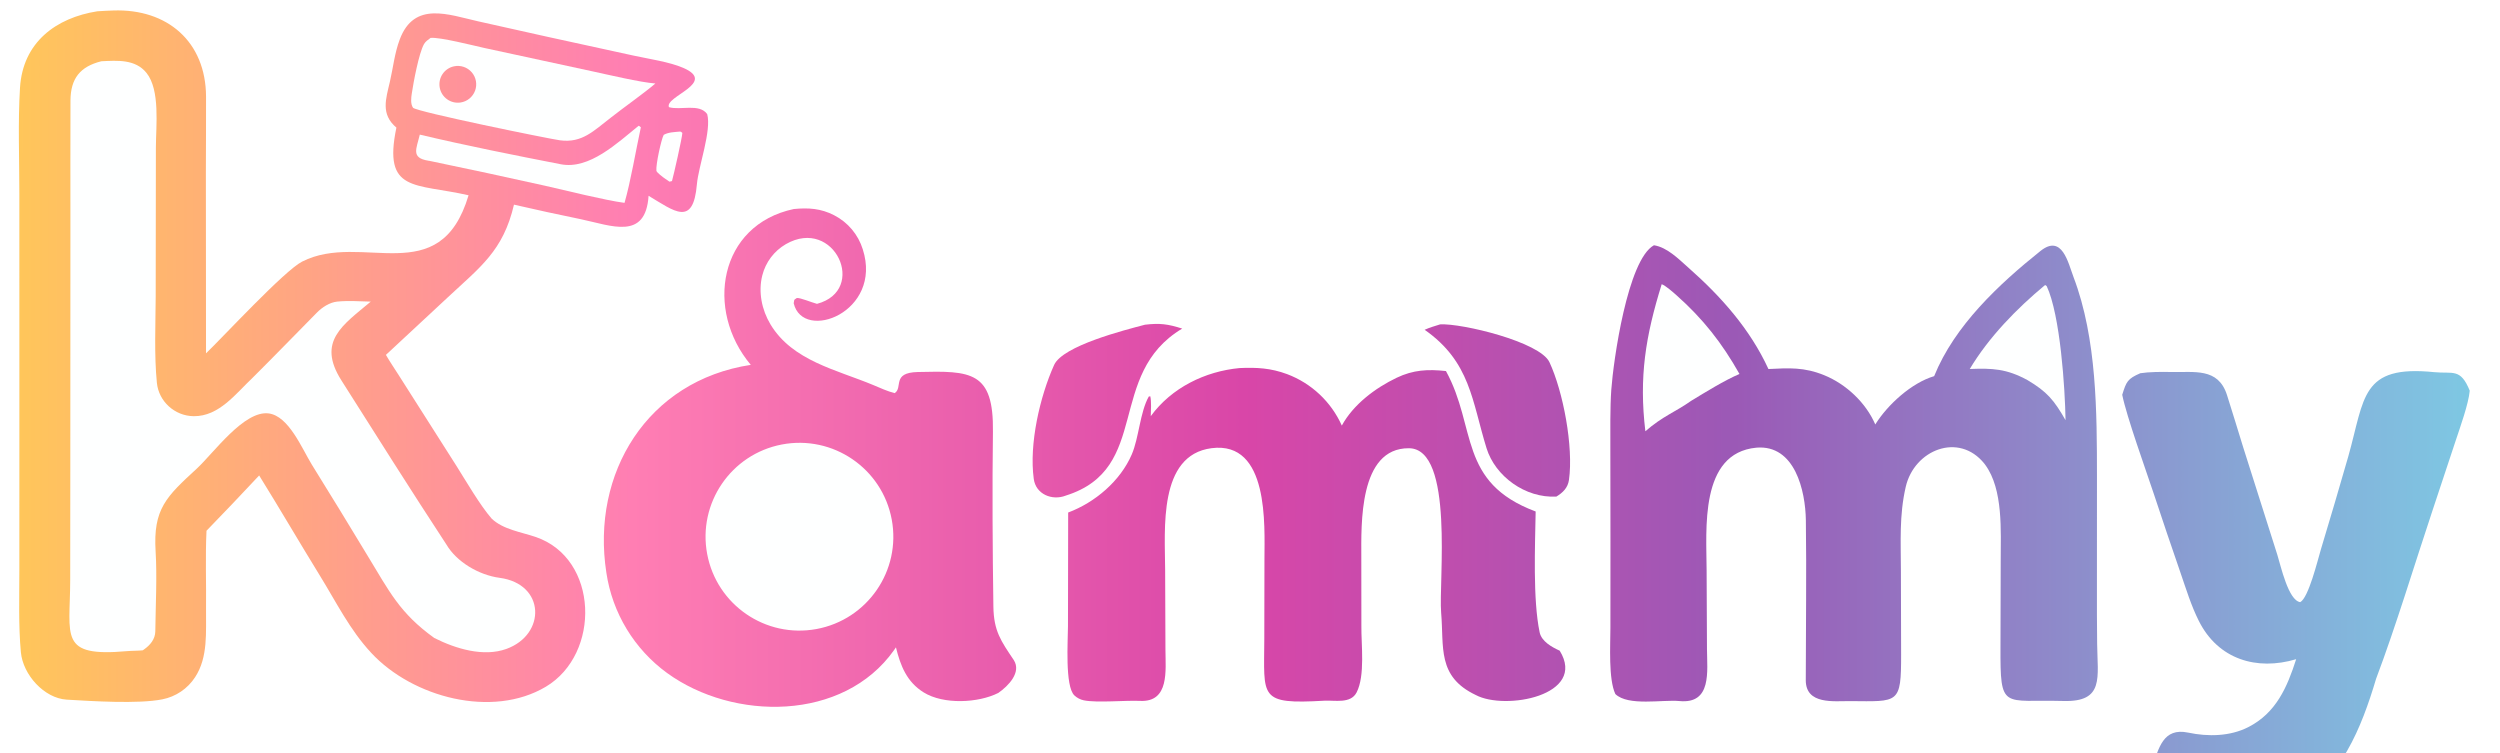
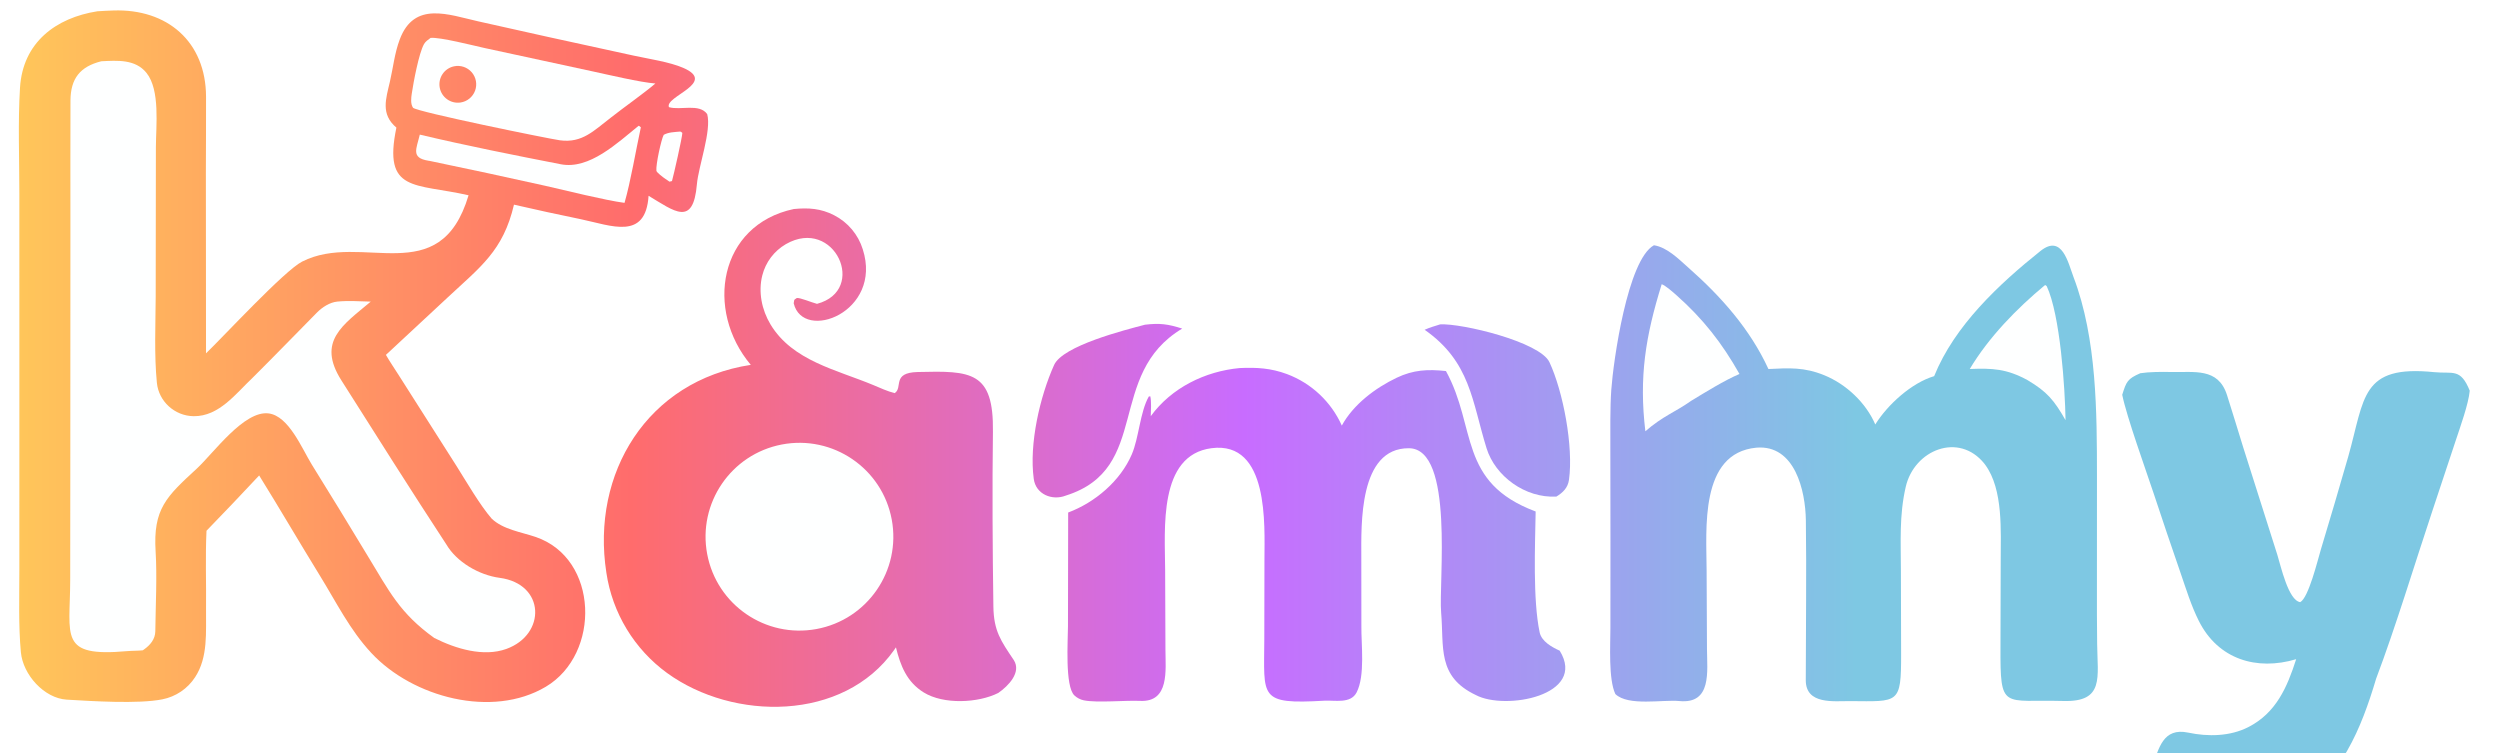
<svg xmlns="http://www.w3.org/2000/svg" width="2060" height="620" viewBox="420 390 2060 620">
  <defs>
    <linearGradient id="kammyGrad" gradientUnits="userSpaceOnUse" x1="435" y1="750" x2="2455" y2="750">
      <stop offset="0%" stop-color="#FFC65A" />
-       <stop offset="25%" stop-color="#FF7EB3" />
-       <stop offset="50%" stop-color="#D946A8" />
-       <stop offset="70%" stop-color="#9B59B6" />
+       <stop offset="25%" stop-color="#FF6C6C" />
+       <stop offset="50%" stop-color="#C86CFF" />
+       <stop offset="75%" stop-color="#7EC8E3" />
      <stop offset="100%" stop-color="#7EC8E3" />
    </linearGradient>
  </defs>
  <path fill="url(#kammyGrad)" d="M500.195 399.298C504.613 398.994 509.083 398.793 513.47 398.643C557.807 397.124 589.657 424.263 589.78 469.74C589.835 489.961 589.696 511.581 589.64 532.256L589.757 681.145C603.96 667.499 654.349 612.992 668.937 605.563C718.171 580.492 782.429 630.277 806.098 550.911C761.884 540.789 735.407 549.003 746.625 495.156C733.512 484.046 737.984 471.57 741.286 457.257C744.003 445.475 745.09 433.959 749.396 422.487C761.338 390.663 789.551 402.096 814.208 407.624L871.698 420.454L942.119 435.821C954.568 438.55 971.665 440.991 983.057 445.947C1011.39 458.273 967.39 469.443 971.213 478.298C980.624 481.132 996.152 474.931 1002.73 484C1006.47 497.56 995.493 527.13 994.24 541.861C991.235 577.211 975.671 564.031 954.427 551.338C951.998 588.258 924.07 575.961 898.388 570.58C880.047 566.826 861.754 562.843 843.512 558.634C834.652 596.68 815.813 609.948 788.987 635.003L737.984 682.424C741.128 687.859 745.384 694.167 748.807 699.55L796.309 774.216C804.286 786.875 815.45 806.168 825.113 817.317C834.459 826.289 849.227 828.337 861.309 832.432C913.47 850.109 915.192 928.84 869.747 955.877C825.661 982.107 760.084 964.745 725.917 927.996C708.174 908.913 697.199 886.377 683.611 864.361C666.664 836.835 650.53 809.144 633.542 781.775C619.229 797.103 604.767 812.292 590.159 827.34C589.143 848.792 590.024 870.287 589.776 891.751C589.558 910.581 591.626 931.436 580.77 947.993C574.602 957.496 564.841 964.089 553.722 966.264C533.883 970.191 495.831 967.748 475.038 966.513C456.383 965.404 438.9 945.972 437.192 927.353C435.178 905.402 435.942 882.255 435.943 859.836L435.966 724.954L435.944 549.14C435.943 520.672 434.737 490.541 436.483 462.262C438.789 424.888 466.092 404.691 500.195 399.298Z" />
  <path fill="#FEFFFF" d="M503.49 440.479C516.758 439.835 531.538 438.651 540.734 450.109C552.051 464.207 548.514 493.688 548.451 511.383L548.297 634.266C548.173 657.382 547 682.53 549.273 705.463C550.781 720.689 563.905 732.778 579.598 732.941C600.619 733.159 614.297 714.295 628.29 701.144C646.037 683.485 663.525 665.427 681.102 647.618C685.551 643.11 691.732 639.125 697.951 638.503C706.604 637.638 716.796 638.268 725.499 638.534C702.629 657.79 680.84 671.153 701.294 703.41C729.956 748.609 758.505 793.945 787.856 838.711C796.233 852.97 814.511 863.853 831.702 866.135C869.45 871.145 870.148 912.922 837.164 924.749C818.503 931.44 795.923 924.771 777.862 915.703C749.286 895.185 740.769 877.223 722.986 848.07C707.795 822.866 692.433 797.766 676.899 772.772C668.657 759.29 657.937 732.876 641.46 730.663C621.154 727.936 595.844 763.522 582.17 776.122C557.147 799.179 546.024 809.206 548.231 844.525C549.484 864.595 548.223 889.871 547.975 910.245C547.863 916.684 543.813 921.521 538.695 925.134L537.645 925.867C533.463 926.301 528.798 926.17 524.797 926.528C468.074 931.598 477.788 914.688 477.847 867.949L477.933 778.797L478.023 572.692C478.048 539.449 477.918 506.204 478.068 472.963C478.151 454.606 486.062 444.843 503.49 440.479Z" />
  <path fill="#FEFFFF" d="M774.792 421.234C782.113 420.414 810.134 427.529 818.842 429.47L908.085 448.768C921.103 451.556 947.526 457.863 960.038 458.797C950.839 466.682 933.734 478.714 923.362 486.907C909.458 497.465 899.87 508.155 881.297 505.595C872.024 504.318 762.572 481.998 760.326 478.756C758.163 475.633 758.764 470.679 759.303 467.095C760.704 457.771 765.125 433.862 769.393 426.31C770.593 424.186 772.859 422.645 774.792 421.234Z" />
  <path fill="url(#kammyGrad)" d="M794.084 444.651C799.486 443.5 805.087 445.379 808.702 449.555C812.317 453.731 813.374 459.543 811.462 464.725C809.549 469.906 804.968 473.637 799.507 474.463C791.405 475.687 783.796 470.25 782.33 462.188C780.863 454.126 786.07 446.358 794.084 444.651Z" />
  <path fill="#FEFFFF" d="M946.234 493.649C947.065 493.898 947.31 494.291 948.062 494.926C943.909 514.014 939.764 539.184 934.612 557.158C918.686 555.055 886.119 546.922 868.905 543.006C837.405 535.977 805.853 529.185 774.252 522.63L772.932 522.419C758.367 520.044 763.18 512.685 765.916 500.922C803.931 509.959 843.792 517.886 882.115 525.352C905.646 529.936 928.8 507.676 946.234 493.649Z" />
  <path fill="#FEFFFF" d="M980.308 498.417C981.281 498.474 981.182 498.717 982.254 499.52C982.097 503.545 975.069 534.481 973.709 539.205L971.634 539.69L968.084 537.256C966.344 536.12 961.033 532.052 960.877 530.736C960.292 525.818 964.861 504.781 966.914 501.094C971.008 498.858 975.55 498.885 980.308 498.417Z" />
  <path fill="url(#kammyGrad)" d="M1782.85 592.094C1793.7 593.773 1802.97 603.247 1811.03 610.364C1838.13 634.284 1861.96 661.012 1877.19 694.08C1894.2 693.236 1906.57 692.427 1923.15 699.17C1941.18 706.504 1957.52 721.811 1965.23 739.759C1975.29 723.527 1995.16 705.417 2013.74 699.945C2030.55 658.334 2067.08 624.201 2101.32 596.826C2119.22 582.516 2124.15 606.637 2128.6 618.366C2147.94 669.218 2147.84 730.39 2147.9 782.512L2147.87 871.745C2147.81 887.986 2147.87 904.227 2148.05 920.467C2148.31 948.198 2154.16 968.545 2120.29 967.613C2070.03 966.229 2068.19 975.913 2068.4 922.753L2068.59 852.049C2068.6 827.645 2070.74 793.371 2055.89 773.087L2055.11 772.037C2034.1 745.833 1997.37 760.634 1990.33 791.139C1984.87 814.827 1986.31 836.582 1986.35 860.58L1986.52 929.082C1986.59 970.379 1984.54 967.991 1944.53 967.711C1931.3 967.618 1907.95 970.873 1907.96 950.487C1907.98 906.411 1908.64 862.684 1908.03 818.643C1907.67 794.393 1899.02 756.172 1867.22 758.883C1820.18 763.342 1826.17 826.317 1826.25 859.884L1826.55 924.796C1826.65 943.107 1830.7 970.272 1803.84 967.667C1790.04 966.33 1761.62 972.115 1751.05 961.886C1745.26 949.59 1746.97 921.562 1746.98 907.273L1747.02 835.853L1746.93 761.138C1746.92 746.218 1746.67 725.659 1747.7 711.225C1749.39 687.498 1761.08 604.05 1782.85 592.094Z" />
  <path fill="#FEFFFF" d="M1789.24 624.188C1792.37 625.284 1798.6 630.763 1801.25 633.118C1823.34 652.742 1838.93 672.636 1853.33 698.154C1840.98 703.391 1825.21 713.2 1813.51 720.29C1800.18 729.713 1790.18 732.81 1775.78 745.36C1770.43 700.599 1775.93 667.008 1789.24 624.188Z" />
  <path fill="#FEFFFF" d="M2105.18 624.841L2106.47 625.724C2117.66 649.682 2121.58 709.81 2122.01 736.233C2112.62 719.821 2106.81 712.73 2090.52 703.143C2073.44 693.85 2061.79 693.322 2043.09 694.051C2058.79 667.816 2081.74 644.275 2105.18 624.841Z" />
  <path fill="url(#kammyGrad)" d="M1074.08 562.239C1086.1 561.071 1096.4 561.726 1107.3 567.349C1118.65 573.155 1127.17 583.293 1130.94 595.466C1147.49 647.282 1081.7 672.15 1074.01 639.923C1074.73 636.217 1073.78 637.565 1076.62 635.545C1079.3 635.224 1088.71 639.185 1093.2 640.371C1135.32 629.175 1107.56 568.271 1067.59 591.157C1057.89 596.771 1050.87 606.073 1048.13 616.946C1044.69 630.505 1047.68 645.336 1054.9 657.322C1073.02 687.382 1109.43 694.693 1139.51 707.253C1145.26 709.656 1151.22 712.436 1157.21 713.949C1164.27 709.371 1154.55 697.09 1176.13 696.543C1220.36 695.42 1238.85 695.97 1238.18 745.799C1237.56 792.052 1237.88 843.26 1238.55 889.843C1238.85 909.926 1244.73 918.097 1255.4 933.96C1261.75 943.989 1251.03 955.128 1242.58 960.993C1226.02 969.337 1197.48 970.687 1181.14 960.561C1167.22 951.933 1162 938.666 1158.26 923.418C1157.77 924.164 1157.26 924.902 1156.74 925.631C1114.97 984.717 1024.23 984.139 969.737 944.605C942.61 924.879 924.559 895.07 919.647 861.891C906.891 779.916 953.417 703.644 1038.65 690.648C1000.7 645.56 1012.26 575.393 1074.08 562.239Z" />
  <path fill="#FEFFFF" d="M1064.24 756.265C1106.3 748.23 1146.89 775.903 1154.78 817.997C1162.67 860.091 1134.86 900.585 1092.74 908.332C1050.82 916.041 1010.57 888.393 1002.71 846.502C994.861 804.611 1022.37 764.26 1064.24 756.265Z" />
  <path fill="url(#kammyGrad)" d="M1441.47 693.282C1455.63 692.667 1467.02 693.271 1480.56 698.271C1500.64 705.828 1516.88 721.095 1525.66 740.68C1535.17 723.247 1553.25 709.699 1570.86 701.274C1584.59 694.71 1596.68 694.126 1611.47 695.748C1637.09 742.422 1621.15 787.456 1685.38 811.473C1684.91 839.313 1683 883.999 1688.65 910.988C1690.22 918.507 1698.56 923.145 1705.2 926.174C1727.98 963.171 1660.14 975.616 1636.02 962.68C1603.98 947.439 1609.94 923.249 1607.5 894.824C1605.34 869.6 1618.51 759.558 1580.95 759.344C1539.54 759.108 1541.71 822.166 1541.72 849.233L1541.78 905.75C1541.59 921.062 1544.99 946.625 1537.86 960.535C1532.96 970.116 1519.84 966.875 1511.31 967.369C1456.76 970.531 1461.65 964.755 1461.78 916.586L1461.91 850.791C1461.95 823.143 1465.89 753.194 1418.34 759.303C1374.25 764.968 1379.95 826.188 1380.08 859.47L1380.33 925.527C1380.38 942.234 1383.75 968.702 1359.47 967.533C1347.61 966.962 1323.88 969.274 1313.1 967.077C1310.16 966.471 1307.45 965.059 1305.27 963C1297.39 955.439 1300 917.654 1300.01 905.954L1300.17 812.319C1322.31 804.024 1343.18 786.342 1352.6 764.406C1358.51 750.64 1359.35 729.598 1366.6 716.753L1367.84 716.544C1368.86 720.754 1368.35 728.284 1368.23 732.923C1385.28 709.509 1413.06 695.925 1441.47 693.282Z" />
  <path fill="url(#kammyGrad)" d="M2183.62 697.54C2190.82 696.416 2201.23 696.342 2208.56 696.528C2227.92 697.018 2247.65 692.628 2255.01 715.404C2259.71 729.935 2263.92 744.351 2268.45 758.745L2296.53 847.199C2299.38 856.288 2305.56 884.711 2315.38 886.174C2322.3 882.491 2329.77 851.541 2332.45 842.599C2340.15 817.138 2347.66 791.623 2355 766.057C2368.67 717.738 2365.17 690.505 2425.75 696.649C2441.1 698.206 2447.42 693.05 2455.06 711.938C2454.11 722.813 2447.12 742.066 2443.54 752.933L2424.4 810.596C2409.88 854.104 2393.94 906.917 2377.94 949.179C2365.7 990.295 2349.01 1031.5 2310.42 1054.57C2280.33 1072.56 2243.07 1074.98 2209.31 1067.14C2201.98 1065.44 2192.16 1062.24 2188.22 1055.19C2183.68 1046.28 2190.26 1031.43 2193.31 1022.56C2198.78 1006.67 2202.25 989.279 2223.13 993.69C2239.53 997.154 2257.58 996.787 2272.54 989.172C2295.48 977.5 2304.62 956.34 2312.05 933.167C2279.6 942.885 2247.73 933.398 2231.81 901.591C2225.44 888.855 2221.48 875.695 2216.83 862.251C2209.28 840.449 2201.89 818.593 2194.65 796.684C2188.23 777.402 2172.33 733.23 2168.71 715.316C2172.09 704.526 2172.95 702.163 2183.62 697.54Z" />
  <path fill="url(#kammyGrad)" d="M1363.5 657.554C1375.79 656.101 1382.58 657.055 1394.14 660.76C1330.96 698.551 1369.03 776.105 1298.23 798.361C1286.96 802.807 1273.44 797.238 1271.81 784.551C1267.9 755.85 1276.84 716.873 1288.57 690.763C1295.71 674.856 1346.81 661.941 1363.5 657.554Z" />
  <path fill="url(#kammyGrad)" d="M1606.69 657.279C1624.38 656.259 1688.92 671.685 1696.75 688.456C1707.99 712.53 1716.69 758.082 1712.82 785.536C1711.91 791.971 1707.69 796.022 1702.45 799.185C1676.79 800.602 1652.06 782.401 1644.91 759.33C1632.89 720.552 1631.7 688.181 1593.9 661.737C1598.07 659.848 1602.32 658.652 1606.69 657.279Z" />
</svg>
